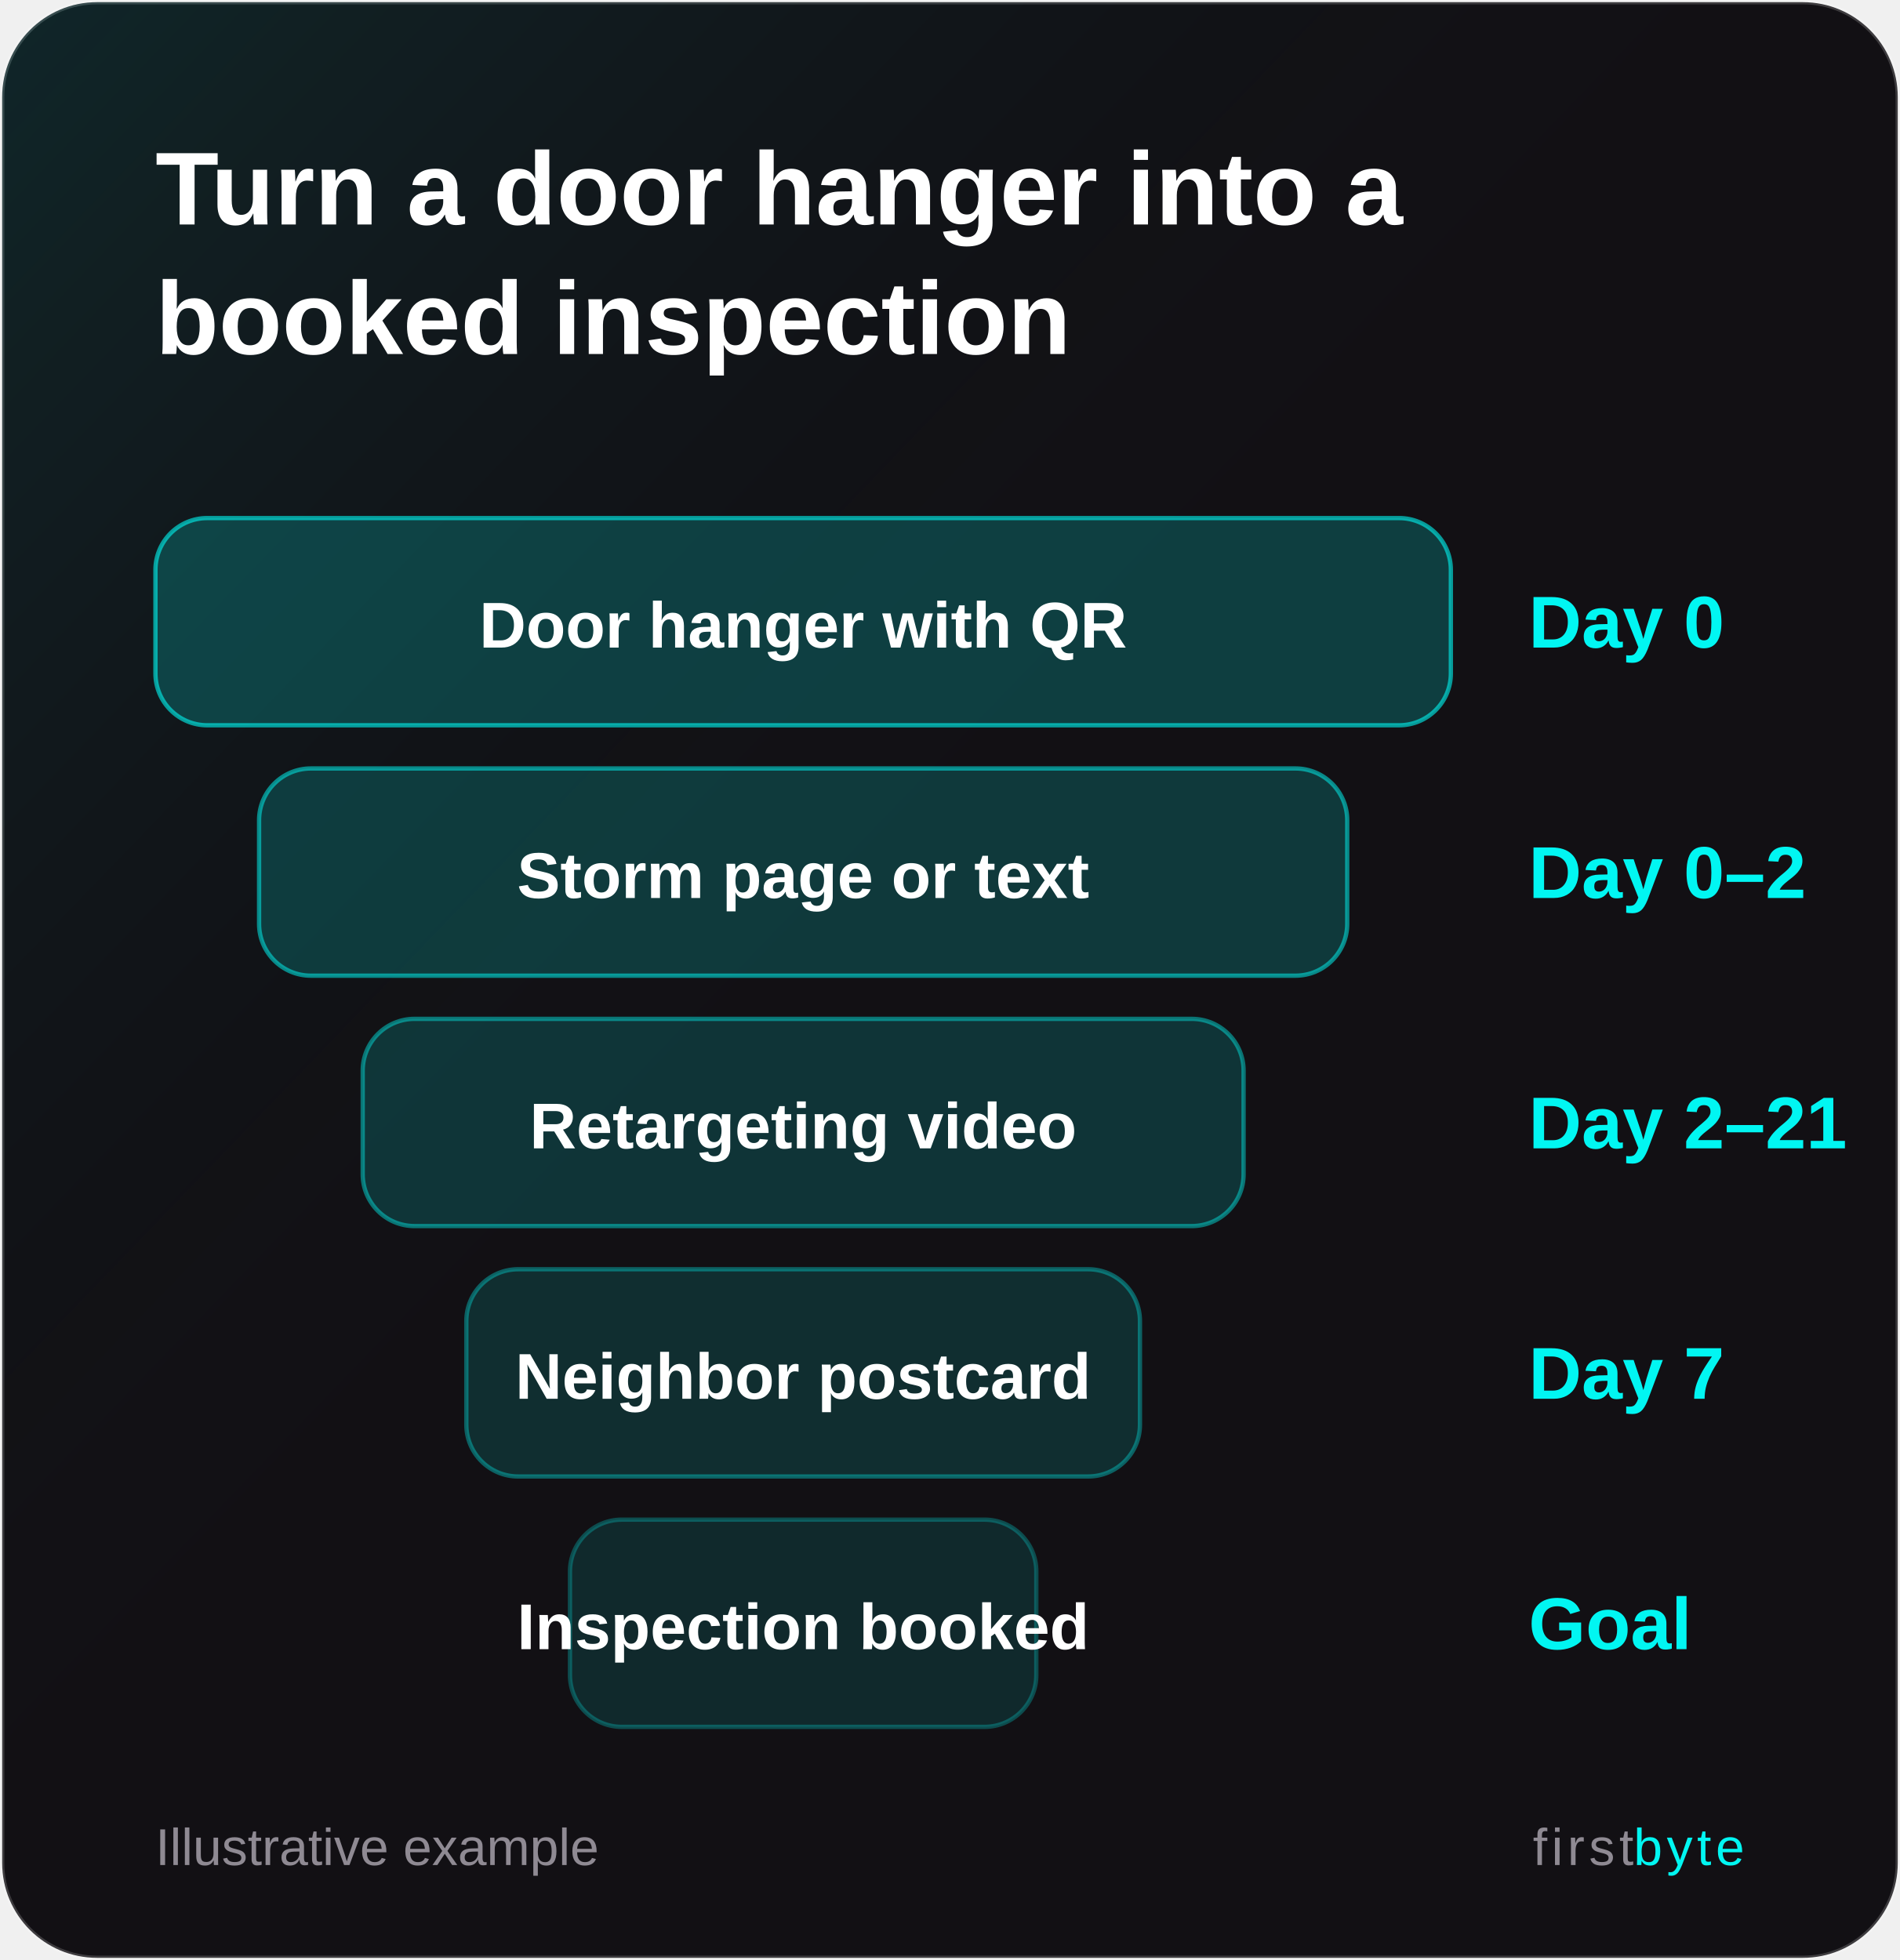
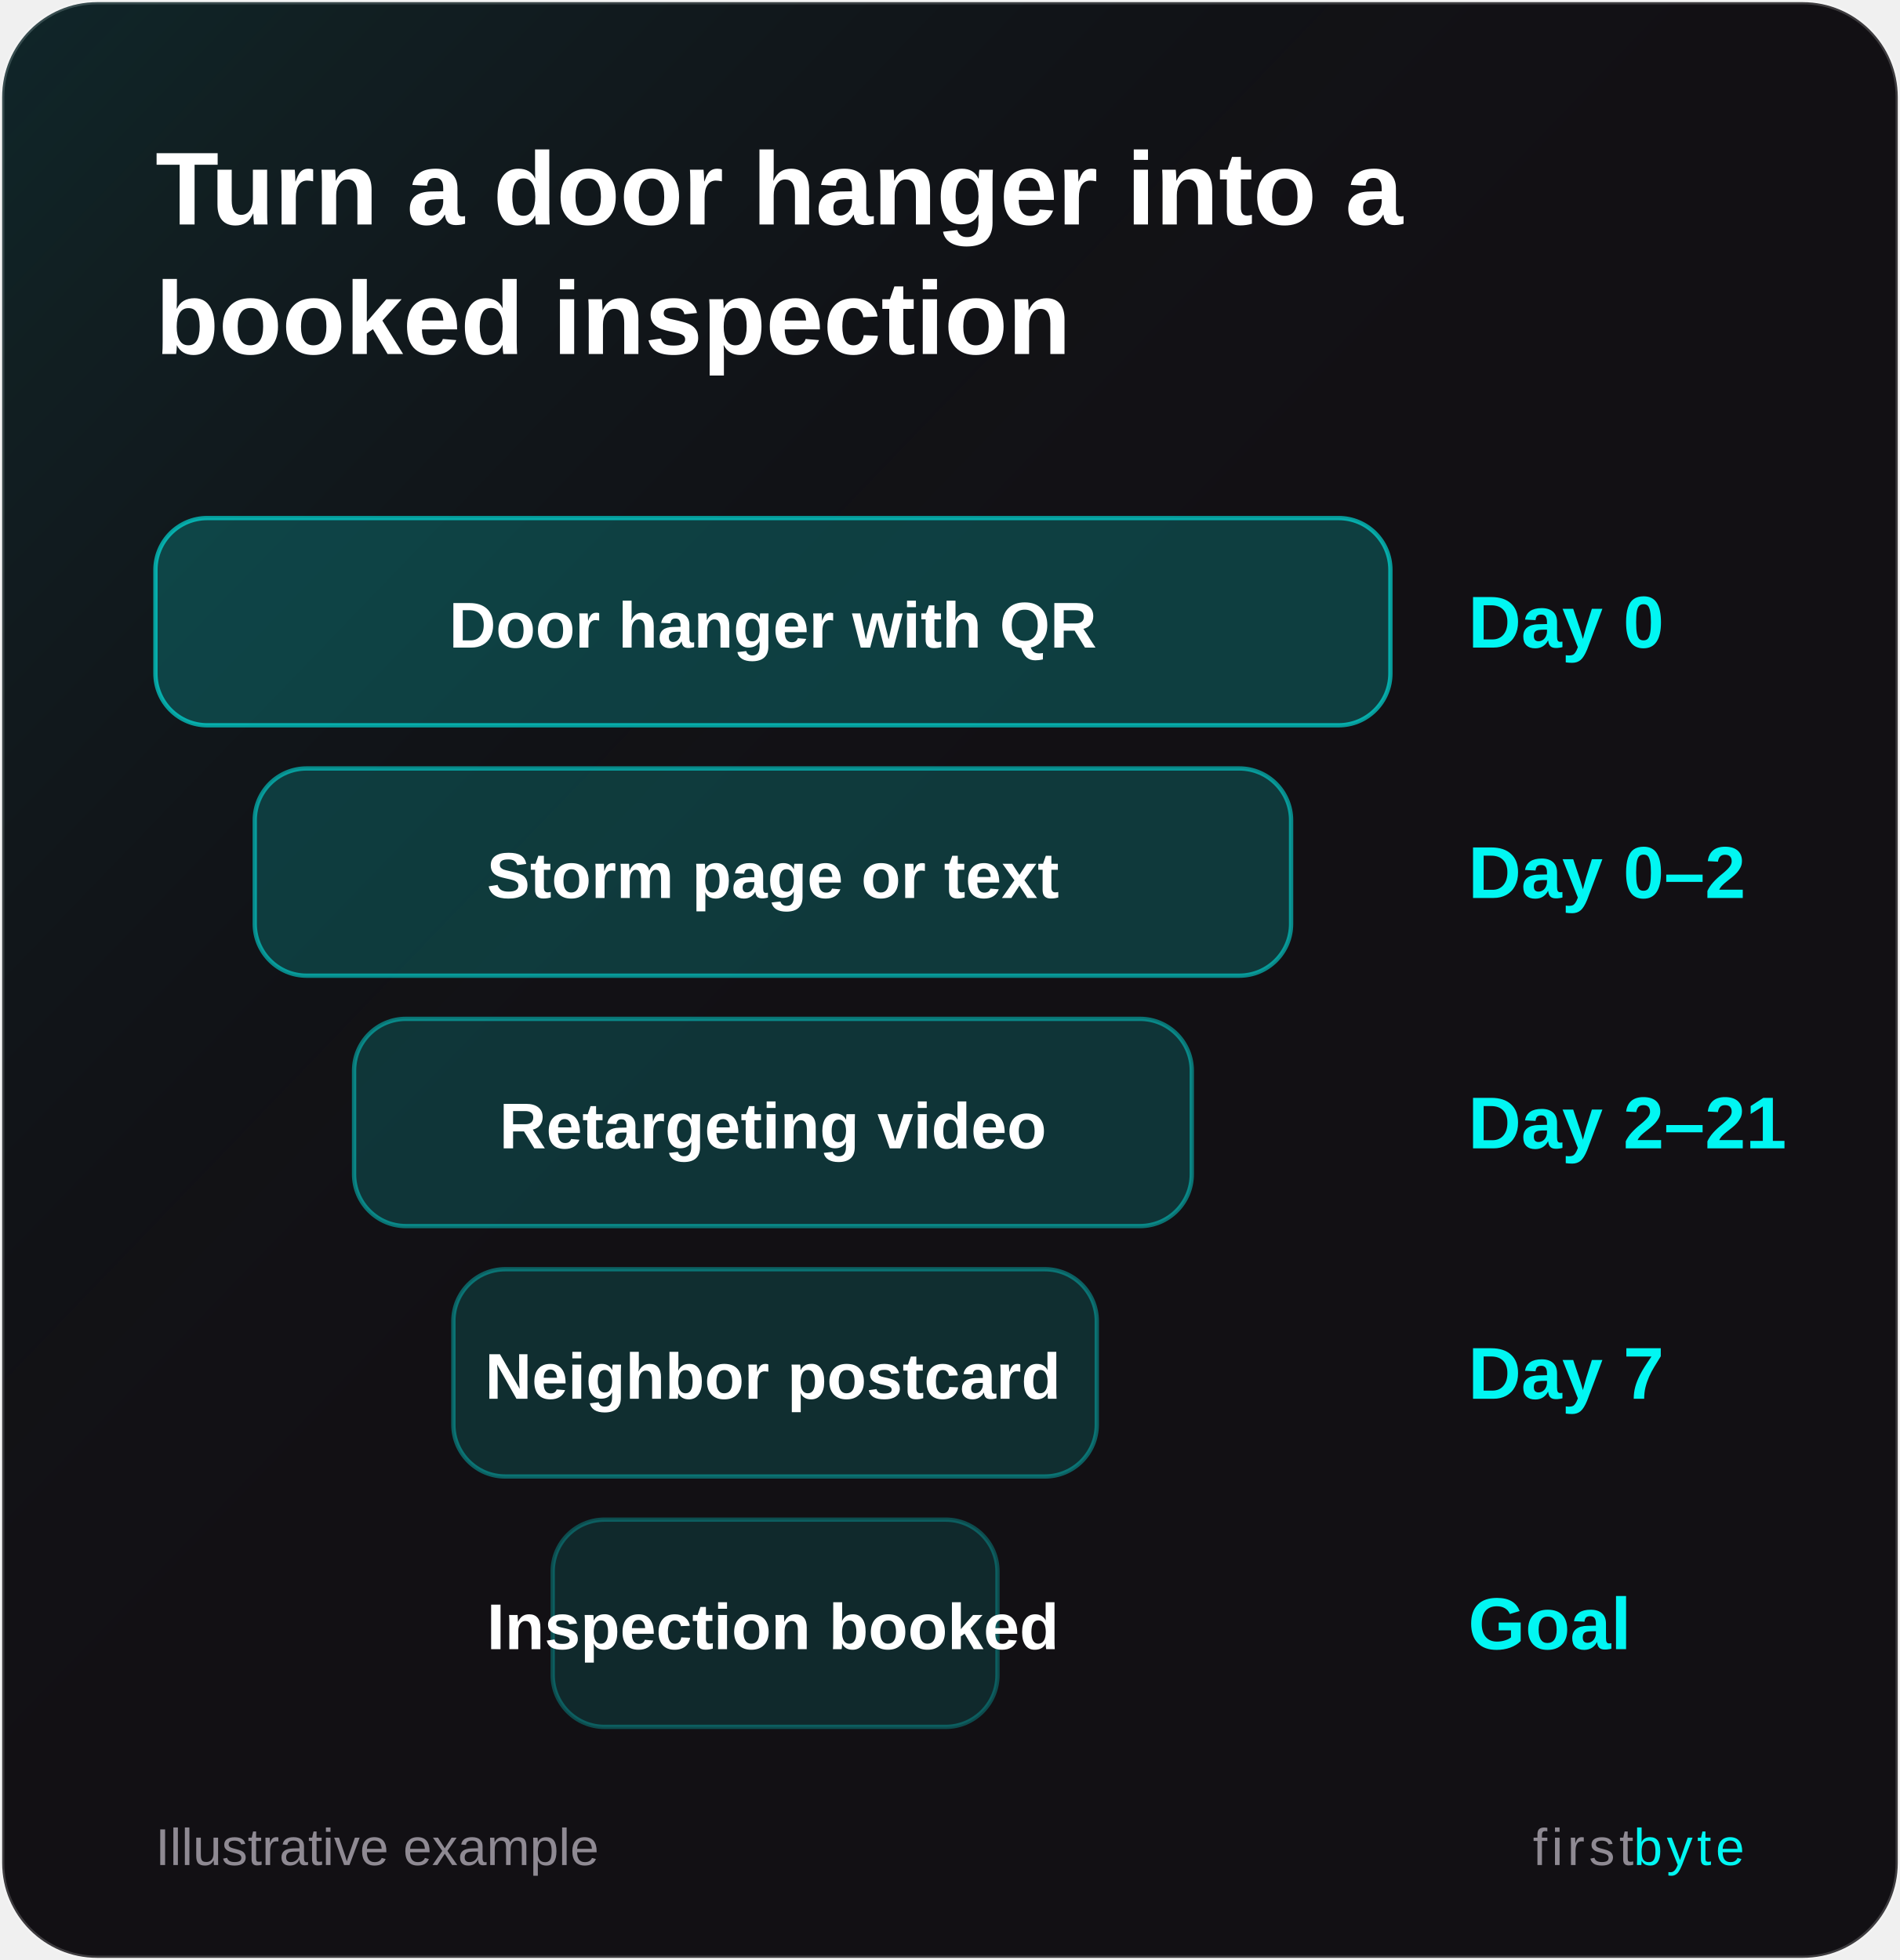
- <svg xmlns="http://www.w3.org/2000/svg" viewBox="0 0 440 454" width="440" height="454" role="img" aria-labelledby="t504915">
+ <svg xmlns="http://www.w3.org/2000/svg" viewBox="0 0 440 454" width="440" height="454" role="img" aria-labelledby="t588953">
  <defs>
-     <linearGradient id="g504915" x1="0" y1="0" x2="1" y2="1">
+     <linearGradient id="g588953" x1="0" y1="0" x2="1" y2="1">
      <stop offset="0" stop-color="#01f6f2" stop-opacity=".10" />
      <stop offset=".5" stop-color="#121014" stop-opacity="0" />
    </linearGradient>
-     <linearGradient id="bar504915" x1="0" y1="0" x2="1" y2="0">
+     <linearGradient id="bar588953" x1="0" y1="0" x2="1" y2="0">
      <stop offset="0" stop-color="#01f6f2" />
      <stop offset="1" stop-color="#3ad7ff" />
    </linearGradient>
  </defs>
  <rect x=".5" y=".5" width="439" height="453" rx="22" fill="#121014" stroke="rgba(255,255,255,.18)" />
-   <rect x=".5" y=".5" width="439" height="453" rx="22" fill="url(#g504915)" />
+   <rect x=".5" y=".5" width="439" height="453" rx="22" fill="url(#g588953)" />
  <text x="36" y="52" fill="#ffffff" font-family="'Funnel Display', Figtree, 'Helvetica Neue', Arial, sans-serif" font-size="24" font-weight="600">
    <tspan x="36" dy="0">Turn a door hanger into a</tspan>
    <tspan x="36" dy="30">booked inspection</tspan>
  </text>
-   <rect x="36" y="120" width="300" height="48" rx="12" fill="#01f6f2" fill-opacity="0.20" stroke="#01f6f2" stroke-opacity="0.60" />
-   <text x="186" y="150" text-anchor="middle" fill="#ffffff" font-family="Figtree, 'Helvetica Neue', Arial, sans-serif" font-size="15" font-weight="600">Door hanger with QR</text>
-   <text x="354" y="150" fill="#01f6f2" font-family="'Funnel Display', Figtree, 'Helvetica Neue', Arial, sans-serif" font-size="17" font-weight="600">Day 0</text>
-   <rect x="60" y="178" width="252" height="48" rx="12" fill="#01f6f2" fill-opacity="0.18" stroke="#01f6f2" stroke-opacity="0.52" />
-   <text x="186" y="208" text-anchor="middle" fill="#ffffff" font-family="Figtree, 'Helvetica Neue', Arial, sans-serif" font-size="15" font-weight="600">Storm page or text</text>
-   <text x="354" y="208" fill="#01f6f2" font-family="'Funnel Display', Figtree, 'Helvetica Neue', Arial, sans-serif" font-size="17" font-weight="600">Day 0–2</text>
-   <rect x="84" y="236" width="204" height="48" rx="12" fill="#01f6f2" fill-opacity="0.16" stroke="#01f6f2" stroke-opacity="0.43" />
-   <text x="186" y="266" text-anchor="middle" fill="#ffffff" font-family="Figtree, 'Helvetica Neue', Arial, sans-serif" font-size="15" font-weight="600">Retargeting video</text>
-   <text x="354" y="266" fill="#01f6f2" font-family="'Funnel Display', Figtree, 'Helvetica Neue', Arial, sans-serif" font-size="17" font-weight="600">Day 2–21</text>
-   <rect x="108" y="294" width="156" height="48" rx="12" fill="#01f6f2" fill-opacity="0.13" stroke="#01f6f2" stroke-opacity="0.35" />
-   <text x="186" y="324" text-anchor="middle" fill="#ffffff" font-family="Figtree, 'Helvetica Neue', Arial, sans-serif" font-size="15" font-weight="600">Neighbor postcard</text>
-   <text x="354" y="324" fill="#01f6f2" font-family="'Funnel Display', Figtree, 'Helvetica Neue', Arial, sans-serif" font-size="17" font-weight="600">Day 7</text>
-   <rect x="132" y="352" width="108" height="48" rx="12" fill="#01f6f2" fill-opacity="0.11" stroke="#01f6f2" stroke-opacity="0.26" />
-   <text x="186" y="382" text-anchor="middle" fill="#ffffff" font-family="Figtree, 'Helvetica Neue', Arial, sans-serif" font-size="15" font-weight="600">Inspection booked</text>
-   <text x="354" y="382" fill="#01f6f2" font-family="'Funnel Display', Figtree, 'Helvetica Neue', Arial, sans-serif" font-size="17" font-weight="600">Goal</text>
+   <rect x="36" y="120" width="286" height="48" rx="12" fill="#01f6f2" fill-opacity="0.20" stroke="#01f6f2" stroke-opacity="0.60" />
+   <text x="179" y="150" text-anchor="middle" fill="#ffffff" font-family="Figtree, 'Helvetica Neue', Arial, sans-serif" font-size="15" font-weight="600">Door hanger with QR</text>
+   <text x="340" y="150" fill="#01f6f2" font-family="'Funnel Display', Figtree, 'Helvetica Neue', Arial, sans-serif" font-size="17" font-weight="600">Day 0</text>
+   <rect x="59" y="178" width="240" height="48" rx="12" fill="#01f6f2" fill-opacity="0.18" stroke="#01f6f2" stroke-opacity="0.52" />
+   <text x="179" y="208" text-anchor="middle" fill="#ffffff" font-family="Figtree, 'Helvetica Neue', Arial, sans-serif" font-size="15" font-weight="600">Storm page or text</text>
+   <text x="340" y="208" fill="#01f6f2" font-family="'Funnel Display', Figtree, 'Helvetica Neue', Arial, sans-serif" font-size="17" font-weight="600">Day 0–2</text>
+   <rect x="82" y="236" width="194" height="48" rx="12" fill="#01f6f2" fill-opacity="0.16" stroke="#01f6f2" stroke-opacity="0.43" />
+   <text x="179" y="266" text-anchor="middle" fill="#ffffff" font-family="Figtree, 'Helvetica Neue', Arial, sans-serif" font-size="15" font-weight="600">Retargeting video</text>
+   <text x="340" y="266" fill="#01f6f2" font-family="'Funnel Display', Figtree, 'Helvetica Neue', Arial, sans-serif" font-size="17" font-weight="600">Day 2–21</text>
+   <rect x="105" y="294" width="149" height="48" rx="12" fill="#01f6f2" fill-opacity="0.13" stroke="#01f6f2" stroke-opacity="0.35" />
+   <text x="179" y="324" text-anchor="middle" fill="#ffffff" font-family="Figtree, 'Helvetica Neue', Arial, sans-serif" font-size="15" font-weight="600">Neighbor postcard</text>
+   <text x="340" y="324" fill="#01f6f2" font-family="'Funnel Display', Figtree, 'Helvetica Neue', Arial, sans-serif" font-size="17" font-weight="600">Day 7</text>
+   <rect x="128" y="352" width="103" height="48" rx="12" fill="#01f6f2" fill-opacity="0.11" stroke="#01f6f2" stroke-opacity="0.26" />
+   <text x="179" y="382" text-anchor="middle" fill="#ffffff" font-family="Figtree, 'Helvetica Neue', Arial, sans-serif" font-size="15" font-weight="600">Inspection booked</text>
+   <text x="340" y="382" fill="#01f6f2" font-family="'Funnel Display', Figtree, 'Helvetica Neue', Arial, sans-serif" font-size="17" font-weight="600">Goal</text>
  <text x="36" y="432" fill="#8f8a93" font-family="Figtree, 'Helvetica Neue', Arial, sans-serif" font-size="12">
    <tspan x="36" dy="0">Illustrative example</tspan>
  </text>
  <text x="404" y="432" text-anchor="end" fill="#8f8a93" font-family="'Funnel Display', Figtree, 'Helvetica Neue', Arial, sans-serif" font-size="12" letter-spacing="1">first<tspan fill="#01f6f2">byte</tspan>
  </text>
</svg>
